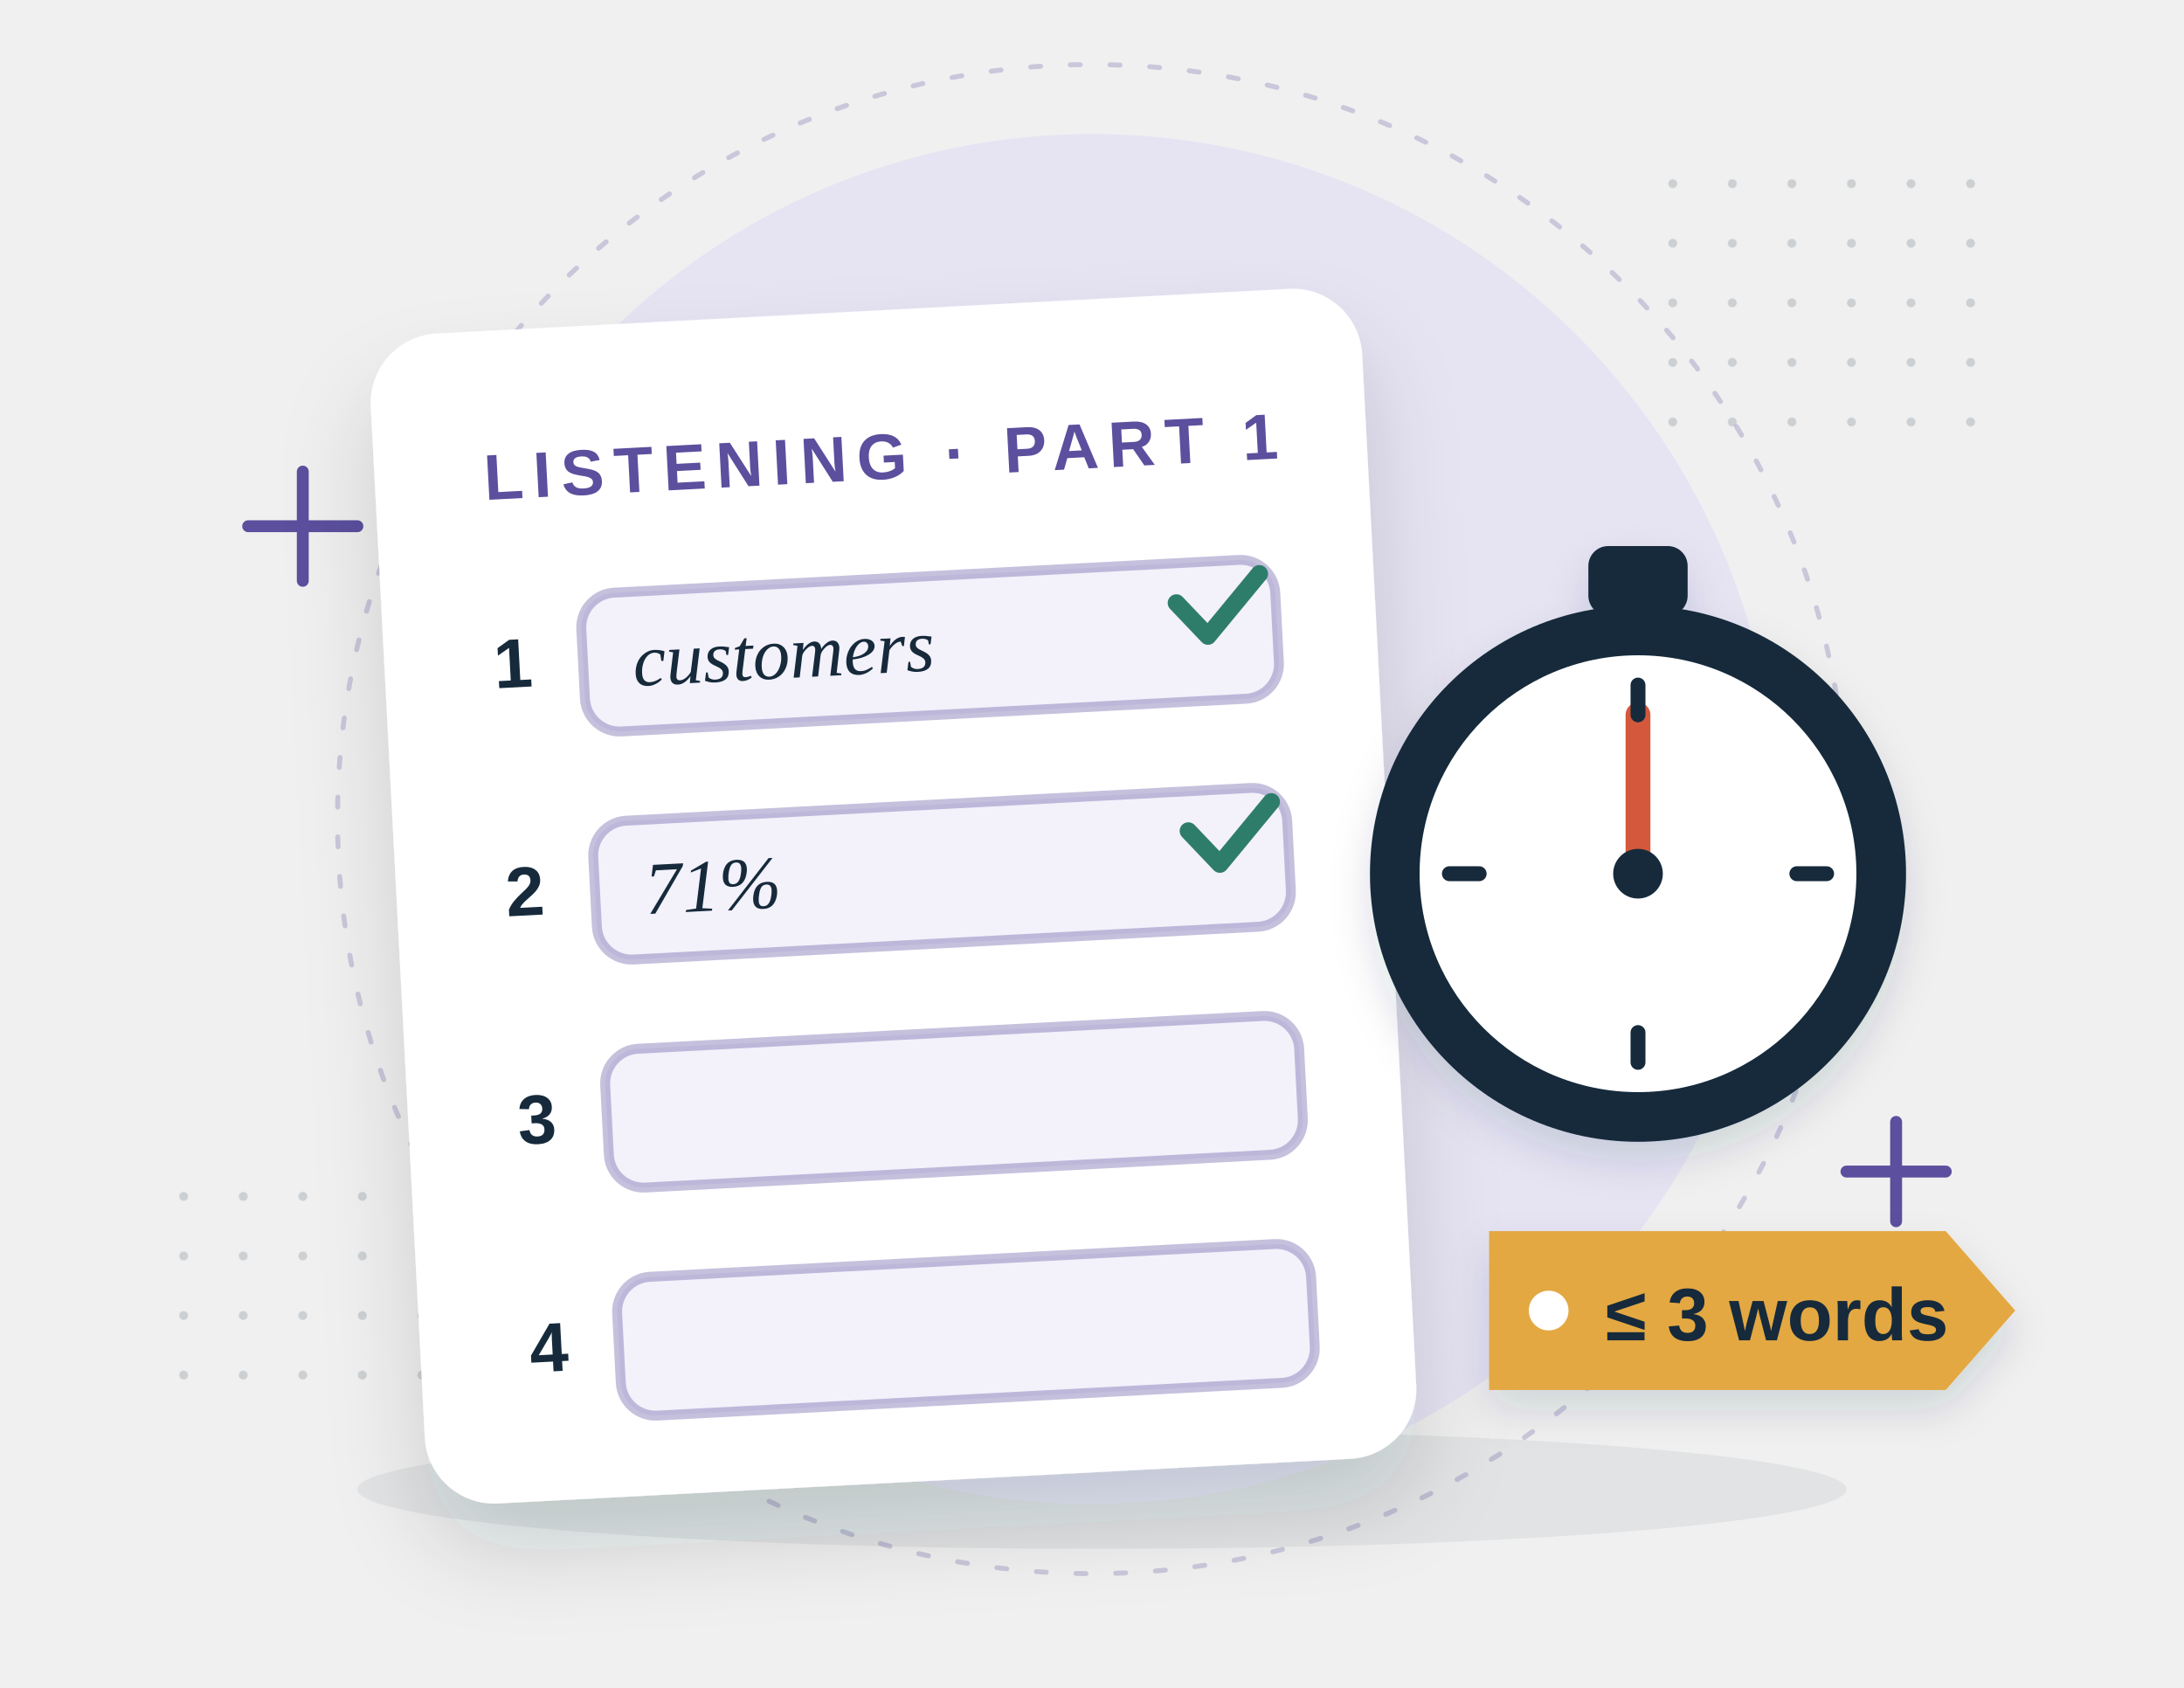
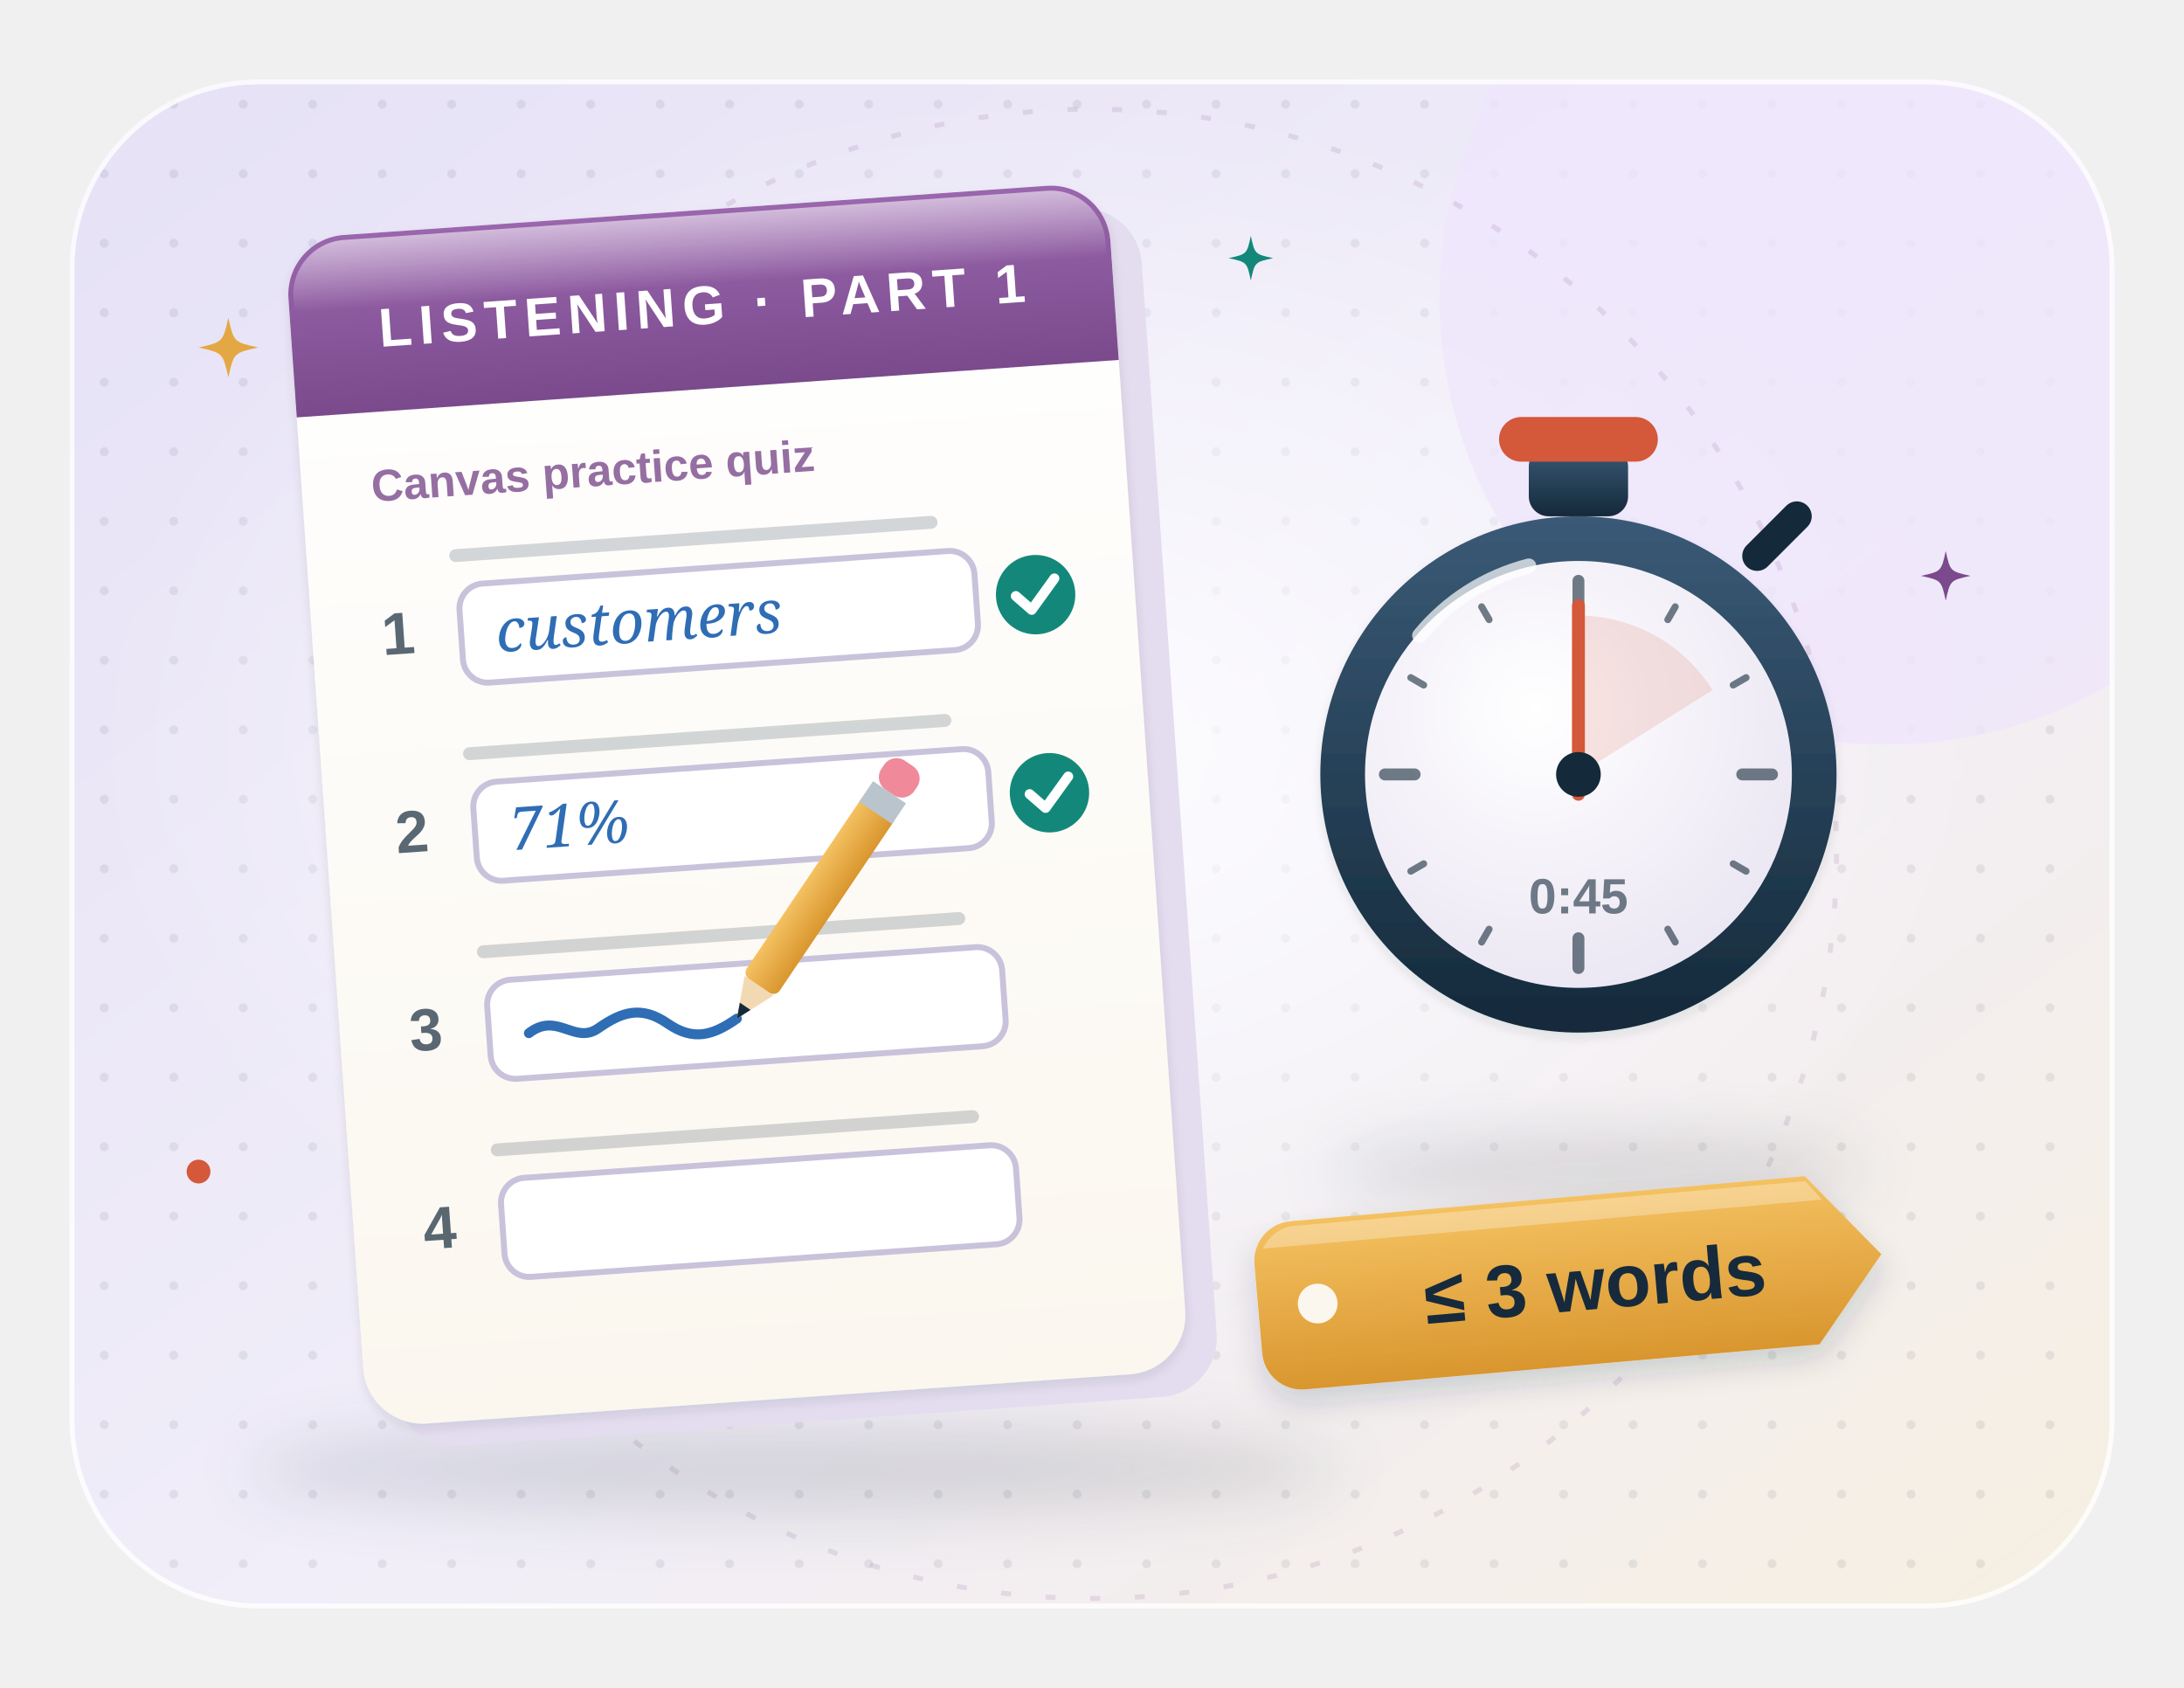
- <svg xmlns="http://www.w3.org/2000/svg" viewBox="0 0 440 340" fill="none" role="img" aria-label="An answer sheet with short-answer boxes, a stopwatch and a “3 words” tag">
+ <svg xmlns="http://www.w3.org/2000/svg" viewBox="0 0 440 340" fill="none" role="img" aria-labelledby="st-t">
  <style>
-   .fl { animation: fl 5s ease-in-out infinite; transform-box: fill-box; transform-origin: center; }
-   .fl2 { animation-delay: -1.7s; } .fl3 { animation-delay: -3.3s; }
-   .tw { animation: tw 2.8s ease-in-out infinite; transform-box: fill-box; transform-origin: center; } .tw2 { animation-delay: -1.4s; }
-   @keyframes fl { 0%, 100% { transform: translateY(0); } 50% { transform: translateY(-7px); } }
-   @keyframes tw { 0%, 100% { opacity: .3; transform: scale(.7); } 50% { opacity: 1; transform: scale(1.05); } }
-   .hand { animation: hand 6s linear infinite; transform-box: view-box; transform-origin: 330px 176px; } @keyframes hand { to { transform: rotate(360deg); } } .tick { stroke-dasharray: 40; animation: tick 4s ease-in-out infinite; } @keyframes tick { 0%, 15% { stroke-dashoffset: 40; } 35%, 90% { stroke-dashoffset: 0; } 100% { stroke-dashoffset: 40; } }
-   @media (prefers-reduced-motion: reduce) { * { animation: none !important; } }
+ .st-tw { animation: st-tw 3.2s ease-in-out infinite; transform-box: fill-box; transform-origin: center; }
+ @keyframes st-tw { 0%, 100% { opacity: .35; transform: scale(.6); } 50% { opacity: 1; transform: scale(1); } }
+ .st-fa { animation: st-fl 7s ease-in-out infinite; } .st-fb { animation: st-fl 7s ease-in-out -3.5s infinite; } .st-fc { animation: st-fl 6s ease-in-out -1.8s infinite; }
+ @keyframes st-fl { 50% { transform: translateY(-4px); } }
+ .st-bl { animation: st-bl 5s infinite; transform-box: fill-box; transform-origin: center; }
+ @keyframes st-bl { 0%, 93%, 100% { transform: scaleY(1); } 96% { transform: scaleY(.1); } }
+ .st-tk { animation: st-tk 1s ease-in-out infinite; transform-box: fill-box; transform-origin: center top; }
+ @keyframes st-tk { 50% { transform: scaleY(.45); } }
+ .st-hand { animation: st-hand 6s linear infinite; transform-origin: 318px 156px; }
+ @keyframes st-hand { to { transform: rotate(360deg); } }
+ .st-wr { stroke-dasharray: 46; animation: st-wr 4.5s ease-in-out infinite; }
+ @keyframes st-wr { 0% { stroke-dashoffset: 46; } 55%, 100% { stroke-dashoffset: 0; } }
+ .st-pen { animation: st-pen 4.5s ease-in-out infinite; }
+ @keyframes st-pen { 0% { transform: translateX(-40px); } 55%, 100% { transform: translateX(0); } }
+ @media (prefers-reduced-motion: reduce) { * { animation: none !important; } }
</style>
  <defs>
-     <filter id="s" x="-40%" y="-40%" width="180%" height="180%">
-       <feDropShadow dx="0" dy="10" stdDeviation="9" flood-color="#14293a" flood-opacity=".15" />
+     <linearGradient id="st-bg" x1="0" y1="0" x2="1" y2="1">
+       <stop offset="0" stop-color="#e6e1f6" />
+       <stop offset=".55" stop-color="#f1eef9" />
+       <stop offset="1" stop-color="#f6efe1" />
+     </linearGradient>
+     <pattern id="st-dots" width="14" height="14" patternUnits="userSpaceOnUse">
+       <circle cx="7" cy="7" r=".9" fill="#14293a" fill-opacity=".08" />
+     </pattern>
+     <clipPath id="st-clip">
+       <rect x="14" y="16" width="412" height="308" rx="38" />
+     </clipPath>
+     <radialGradient id="st-glow" cx=".5" cy=".5" r=".5">
+       <stop offset="0" stop-color="#fff" stop-opacity=".85" />
+       <stop offset="1" stop-color="#fff" stop-opacity="0" />
+     </radialGradient>
+     <filter id="st-sh" x="-25%" y="-25%" width="150%" height="160%">
+       <feDropShadow dx="0" dy="7" stdDeviation="7" flood-color="#14293a" flood-opacity=".16" />
+       <feDropShadow dx="0" dy="1" stdDeviation="1" flood-color="#14293a" flood-opacity=".1" />
    </filter>
-     <filter id="s2" x="-40%" y="-40%" width="180%" height="180%">
-       <feDropShadow dx="0" dy="4" stdDeviation="4" flood-color="#14293a" flood-opacity=".14" />
+     <filter id="st-sh2" x="-30%" y="-30%" width="160%" height="170%">
+       <feDropShadow dx="0" dy="3" stdDeviation="3" flood-color="#14293a" flood-opacity=".16" />
    </filter>
-     <pattern id="d" width="12" height="12" patternUnits="userSpaceOnUse">
-       <circle cx="1" cy="1" r=".9" fill="#14293a" opacity=".16" />
-     </pattern>
+     <filter id="st-blur" x="-30%" y="-80%" width="160%" height="260%">
+       <feGaussianBlur stdDeviation="6" />
+     </filter>
+     <linearGradient id="st-paper" x1="0" y1="0" x2="0" y2="1">
+       <stop offset="0" stop-color="#fff" />
+       <stop offset="1" stop-color="#fbf7ef" />
+     </linearGradient>
+     <linearGradient id="st-shine" x1="0" y1="0" x2="0" y2="1">
+       <stop offset="0" stop-color="#fff" stop-opacity=".55" />
+       <stop offset="1" stop-color="#fff" stop-opacity="0" />
+     </linearGradient>
+     <linearGradient id="st-hd" x1="0" y1="0" x2="0" y2="1">
+       <stop offset="0" stop-color="#9a66ad" />
+       <stop offset="1" stop-color="#7a4a8c" />
+     </linearGradient>
+     <radialGradient id="st-face" cx="0.4" cy="0.35" r="0.75">
+       <stop offset="0" stop-color="#ffffff" />
+       <stop offset="1" stop-color="#e9e4f2" />
+     </radialGradient>
+     <linearGradient id="st-case" x1="0" y1="0" x2="0" y2="1">
+       <stop offset="0" stop-color="#3a5a76" />
+       <stop offset="1" stop-color="#14293a" />
+     </linearGradient>
+     <linearGradient id="st-tag" x1="0" y1="0" x2="0" y2="1">
+       <stop offset="0" stop-color="#f4c162" />
+       <stop offset="1" stop-color="#d9962e" />
+     </linearGradient>
+     <linearGradient id="st-pc" x1="0" y1="0" x2="0" y2="1">
+       <stop offset="0" stop-color="#f4c162" />
+       <stop offset="1" stop-color="#d9962e" />
+     </linearGradient>
  </defs>
-   <ellipse cx="222" cy="300" rx="150" ry="12" fill="#14293a" opacity=".07" />
-   <circle cx="220" cy="165" r="138" fill="#e6e4f3" />
-   <circle cx="220" cy="165" r="152" stroke="#5b4f9e" stroke-opacity=".25" stroke-dasharray="2 6" stroke-linecap="round" />
-   <rect x="326" y="30" width="72" height="60" fill="url(#d)" />
-   <rect x="36" y="238" width="60" height="48" fill="url(#d)" />
-   <path class="tw" d="M50 106h22m-11-11v22" stroke="#5b4f9e" stroke-width="2.4" stroke-linecap="round" />
-   <path class="tw tw2" d="M372 236h20m-10-10v20" stroke="#5b4f9e" stroke-width="2.4" stroke-linecap="round" />
-   <g filter="url(#s)" transform="rotate(-3 190 180)">
-     <rect x="80" y="62" width="200" height="236" rx="14" fill="#fff" />
-     <text x="102" y="96" font-family="'Helvetica Neue', Arial, sans-serif" font-weight="800" font-size="13" letter-spacing="2" fill="#5b4f9e">LISTENING · PART 1</text>
-     <g font-family="'Helvetica Neue', Arial, sans-serif" font-weight="800" font-size="14" fill="#14293a">
-       <text x="102" y="134">1</text>
-       <text x="102" y="180">2</text>
-       <text x="102" y="226">3</text>
-       <text x="102" y="272">4</text>
-     </g>
-     <g fill="#f3f1fa" stroke="#5b4f9e" stroke-opacity=".35" stroke-width="2">
-       <rect x="120" y="116" width="140" height="28" rx="7" />
-       <rect x="120" y="162" width="140" height="28" rx="7" />
-       <rect x="120" y="208" width="140" height="28" rx="7" />
-       <rect x="120" y="254" width="140" height="28" rx="7" />
-     </g>
-     <g font-family="Georgia, 'Times New Roman', serif" font-style="italic" font-size="15" fill="#14293a">
-       <text x="130" y="135">customers</text>
-       <text x="130" y="181">71%</text>
-     </g>
-     <path class="tick" d="M240 124l6 7 11-12M240 170l6 7 11-12" stroke="#2f7d6b" stroke-width="3.5" stroke-linecap="round" stroke-linejoin="round" />
+   <rect x="14" y="16" width="412" height="308" rx="38" fill="url(#st-bg)" />
+   <g clip-path="url(#st-clip)">
+     <rect x="14" y="16" width="412" height="308" fill="url(#st-dots)" />
+     <ellipse cx="210" cy="150" rx="190" ry="130" fill="url(#st-glow)" />
+     <circle cx="380" cy="60" r="90" fill="#efe6fb" opacity=".8" />
+     <circle cx="220" cy="172" r="150" stroke="#7a4a8c" stroke-opacity=".14" stroke-dasharray="2 7" />
  </g>
-   <g class="fl" filter="url(#s2)">
-     <circle cx="330" cy="176" r="54" fill="#14293a" />
-     <circle cx="330" cy="176" r="44" fill="#fff" />
-     <rect x="320" y="110" width="20" height="14" rx="4" fill="#14293a" />
-     <path d="M330 176V144" stroke="#d4583a" stroke-width="5" stroke-linecap="round" class="hand" />
-     <circle cx="330" cy="176" r="5" fill="#14293a" />
-     <g stroke="#14293a" stroke-width="3" stroke-linecap="round">
-       <path d="M330 138v6M368 176h-6M330 214v-6M292 176h6" />
+   <rect x="14.5" y="16.5" width="411" height="307" rx="37.5" stroke="#fff" stroke-opacity=".8" />
+   <ellipse cx="160" cy="296" rx="110" ry="9" fill="#14293a" opacity="0.14" filter="url(#st-blur)" />
+   <ellipse cx="322" cy="236" rx="54" ry="7" fill="#14293a" opacity="0.14" filter="url(#st-blur)" />
+   <g class="st-fa">
+     <g transform="rotate(-4 150 170)">
+       <rect x="66" y="42" width="166" height="240" rx="12" fill="#e4dcef" transform="translate(6 5)" />
+       <rect x="66" y="42" width="166" height="240" rx="12" fill="url(#st-paper)" filter="url(#st-sh)" />
+       <path d="M78 42h142a12 12 0 0 1 12 12v24H66V54a12 12 0 0 1 12-12z" fill="url(#st-hd)" />
+       <path d="M78 43h142a11 11 0 0 1 11 11v3H67v-3a11 11 0 0 1 11-11z" fill="url(#st-shine)" />
+       <text x="149" y="65" text-anchor="middle" font-family="'Helvetica Neue', Arial, sans-serif" font-size="11" font-weight="800" fill="#fff" letter-spacing="1.4">LISTENING · PART 1</text>
+       <text x="80" y="96" font-family="'Helvetica Neue', Arial, sans-serif" font-size="9" font-weight="700" fill="#7a4a8c" opacity=".8">Canvas practice quiz</text>
+       <text x="80" y="127" font-family="'Helvetica Neue', Arial, sans-serif" font-size="12" font-weight="800" fill="#14293a" opacity=".7">1</text>
+       <path d="M96 108h96" stroke="#14293a" stroke-opacity=".18" stroke-width="2.6" stroke-linecap="round" />
+       <rect x="96" y="114" width="104" height="20" rx="5" fill="#fff" stroke="#c9c2db" stroke-width="1.2" />
+       <text x="103" y="128" font-family="Georgia, serif" font-size="12" font-style="italic" fill="#2f6db5">customers</text>
+       <circle cx="212" cy="124" r="8" fill="#13887a" />
+       <path d="M208 124l3 3 5-6" stroke="#fff" stroke-width="2" stroke-linecap="round" stroke-linejoin="round" />
+       <text x="80" y="167" font-family="'Helvetica Neue', Arial, sans-serif" font-size="12" font-weight="800" fill="#14293a" opacity=".7">2</text>
+       <path d="M96 148h96" stroke="#14293a" stroke-opacity=".18" stroke-width="2.6" stroke-linecap="round" />
+       <rect x="96" y="154" width="104" height="20" rx="5" fill="#fff" stroke="#c9c2db" stroke-width="1.2" />
+       <text x="103" y="168" font-family="Georgia, serif" font-size="12" font-style="italic" fill="#2f6db5">71%</text>
+       <circle cx="212" cy="164" r="8" fill="#13887a" />
+       <path d="M208 164l3 3 5-6" stroke="#fff" stroke-width="2" stroke-linecap="round" stroke-linejoin="round" />
+       <text x="80" y="207" font-family="'Helvetica Neue', Arial, sans-serif" font-size="12" font-weight="800" fill="#14293a" opacity=".7">3</text>
+       <path d="M96 188h96" stroke="#14293a" stroke-opacity=".18" stroke-width="2.6" stroke-linecap="round" />
+       <rect x="96" y="194" width="104" height="20" rx="5" fill="#fff" stroke="#c9c2db" stroke-width="1.2" />
+       <path class="st-wr" d="M104 205c6-4 9 3 14 0s9-4 14 0 9 3 14 0" stroke="#2f6db5" stroke-width="2" stroke-linecap="round" />
+       <g class="st-pen">
+         <g transform="translate(146 205) rotate(-52)">
+           <path d="M0 0l8-3.5v7z" fill="#f2d9b4" />
+           <path d="M0 0l3-1.3v2.6z" fill="#14293a" />
+           <rect x="8" y="-4" width="44" height="8" rx="1.5" fill="url(#st-pc)" />
+           <rect x="50" y="-4" width="5" height="8" fill="#b9c4cc" />
+           <rect x="55" y="-4" width="7" height="8" rx="3" fill="#f08a9a" />
+         </g>
+       </g>
+       <text x="80" y="247" font-family="'Helvetica Neue', Arial, sans-serif" font-size="12" font-weight="800" fill="#14293a" opacity=".7">4</text>
+       <path d="M96 228h96" stroke="#14293a" stroke-opacity=".18" stroke-width="2.6" stroke-linecap="round" />
+       <rect x="96" y="234" width="104" height="20" rx="5" fill="#fff" stroke="#c9c2db" stroke-width="1.2" />
    </g>
  </g>
-   <g class="fl fl2" filter="url(#s2)">
-     <path d="M300 248h92l14 16-14 16h-92z" fill="#e3a843" />
-     <circle cx="312" cy="264" r="4" fill="#fff" />
-     <text x="358" y="270" text-anchor="middle" font-family="'Helvetica Neue', Arial, sans-serif" font-weight="800" font-size="15" fill="#14293a">≤ 3 words</text>
+   <g class="st-fb">
+     <rect x="308" y="90" width="20" height="14" rx="4" fill="url(#st-case)" />
+     <rect x="302" y="84" width="32" height="9" rx="4.5" fill="#d4583a" />
+     <path d="M354 112l8-8" stroke="#14293a" stroke-width="6" stroke-linecap="round" />
+     <g filter="url(#st-sh)">
+       <circle cx="318" cy="156" r="52" fill="url(#st-case)" />
+     </g>
+     <circle cx="318" cy="156" r="43" fill="url(#st-face)" />
+     <path d="M318 117v6" stroke="#14293a" stroke-opacity=".6" stroke-width="2.4" stroke-linecap="round" transform="rotate(0 318 156)" />
+     <path d="M318 117v3" stroke="#14293a" stroke-opacity=".6" stroke-width="1.4" stroke-linecap="round" transform="rotate(30 318 156)" />
+     <path d="M318 117v3" stroke="#14293a" stroke-opacity=".6" stroke-width="1.4" stroke-linecap="round" transform="rotate(60 318 156)" />
+     <path d="M318 117v6" stroke="#14293a" stroke-opacity=".6" stroke-width="2.4" stroke-linecap="round" transform="rotate(90 318 156)" />
+     <path d="M318 117v3" stroke="#14293a" stroke-opacity=".6" stroke-width="1.4" stroke-linecap="round" transform="rotate(120 318 156)" />
+     <path d="M318 117v3" stroke="#14293a" stroke-opacity=".6" stroke-width="1.4" stroke-linecap="round" transform="rotate(150 318 156)" />
+     <path d="M318 117v6" stroke="#14293a" stroke-opacity=".6" stroke-width="2.4" stroke-linecap="round" transform="rotate(180 318 156)" />
+     <path d="M318 117v3" stroke="#14293a" stroke-opacity=".6" stroke-width="1.4" stroke-linecap="round" transform="rotate(210 318 156)" />
+     <path d="M318 117v3" stroke="#14293a" stroke-opacity=".6" stroke-width="1.4" stroke-linecap="round" transform="rotate(240 318 156)" />
+     <path d="M318 117v6" stroke="#14293a" stroke-opacity=".6" stroke-width="2.4" stroke-linecap="round" transform="rotate(270 318 156)" />
+     <path d="M318 117v3" stroke="#14293a" stroke-opacity=".6" stroke-width="1.4" stroke-linecap="round" transform="rotate(300 318 156)" />
+     <path d="M318 117v3" stroke="#14293a" stroke-opacity=".6" stroke-width="1.4" stroke-linecap="round" transform="rotate(330 318 156)" />
+     <path d="M318 156L318 124A32 32 0 0 1 345 139z" fill="#d4583a" opacity=".15" />
+     <g class="st-hand">
+       <path d="M318 160V122" stroke="#d4583a" stroke-width="2.6" stroke-linecap="round" />
+     </g>
+     <circle cx="318" cy="156" r="4.5" fill="#14293a" />
+     <path d="M286 128a42 42 0 0 1 22-14" stroke="#fff" stroke-width="3" stroke-linecap="round" opacity=".7" />
+     <text x="318" y="184" text-anchor="middle" font-family="'Helvetica Neue', Arial, sans-serif" font-size="10" font-weight="800" fill="#14293a" opacity=".6">0:45</text>
  </g>
+   <g class="st-fc">
+     <g transform="translate(260 246) rotate(-5)" filter="url(#st-sh2)">
+       <path d="M0 0h104l14 17-14 17H0a8 8 0 0 1-8-8V8a8 8 0 0 1 8-8z" fill="url(#st-tag)" />
+       <circle cx="4" cy="17" r="4" fill="#fbf7ef" />
+       <path d="M0 1h104l3 4H-6a8 8 0 0 1 6-4z" fill="#fff" opacity=".3" />
+       <text x="60" y="23" text-anchor="middle" font-family="'Helvetica Neue', Arial, sans-serif" font-size="15" font-weight="800" fill="#14293a">≤ 3 words</text>
+     </g>
+   </g>
+   <path class="st-tw" d="M46 64C47.1 68.9 47.1 68.9 52 70C47.1 71.1 47.1 71.1 46 76C44.9 71.1 44.9 71.1 40 70C44.9 68.9 44.9 68.9 46 64z" fill="#e3a843" />
+   <path class="st-tw" style="animation-delay:-1.2s" d="M392 111C392.9 115.1 392.9 115.1 397 116C392.9 116.9 392.9 116.9 392 121C391.1 116.9 391.1 116.9 387 116C391.1 115.1 391.1 115.1 392 111z" fill="#7a4a8c" />
+   <path class="st-tw" style="animation-delay:-2.1s" d="M252 47.5C252.8 51.2 252.8 51.2 256.5 52C252.8 52.8 252.8 52.8 252 56.5C251.2 52.8 251.2 52.8 247.5 52C251.2 51.2 251.2 51.2 252 47.5z" fill="#13887a" />
+   <circle class="st-tw" style="animation-delay:-0.7s" cx="40" cy="236" r="2.4" fill="#d4583a" />
</svg>
